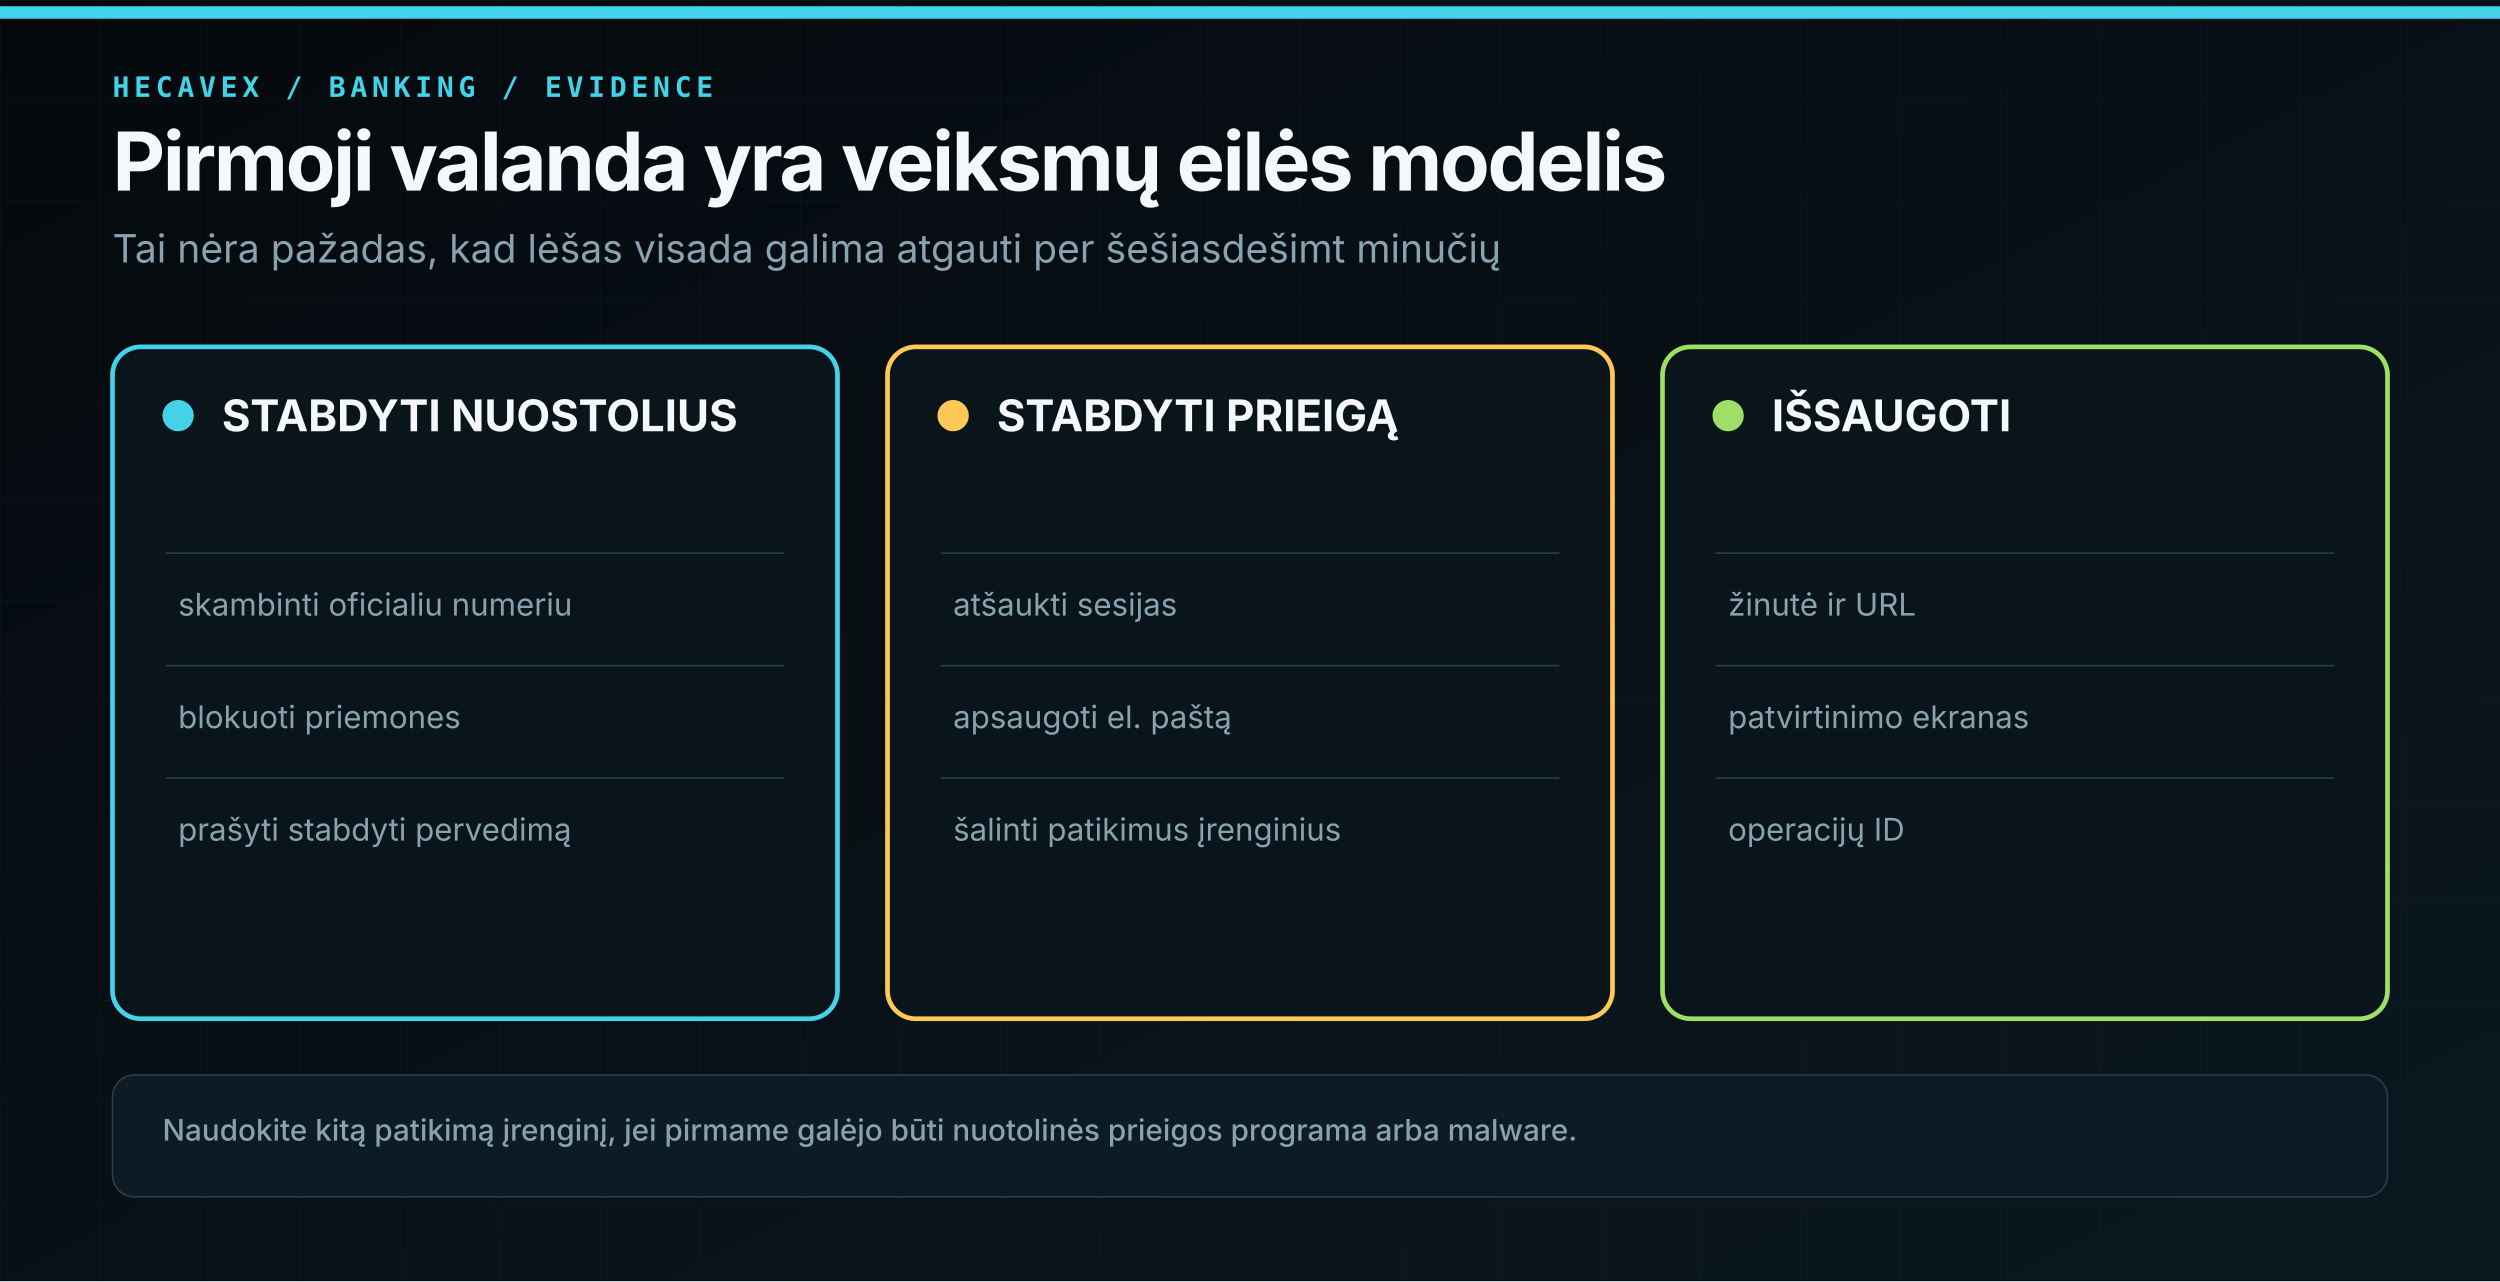
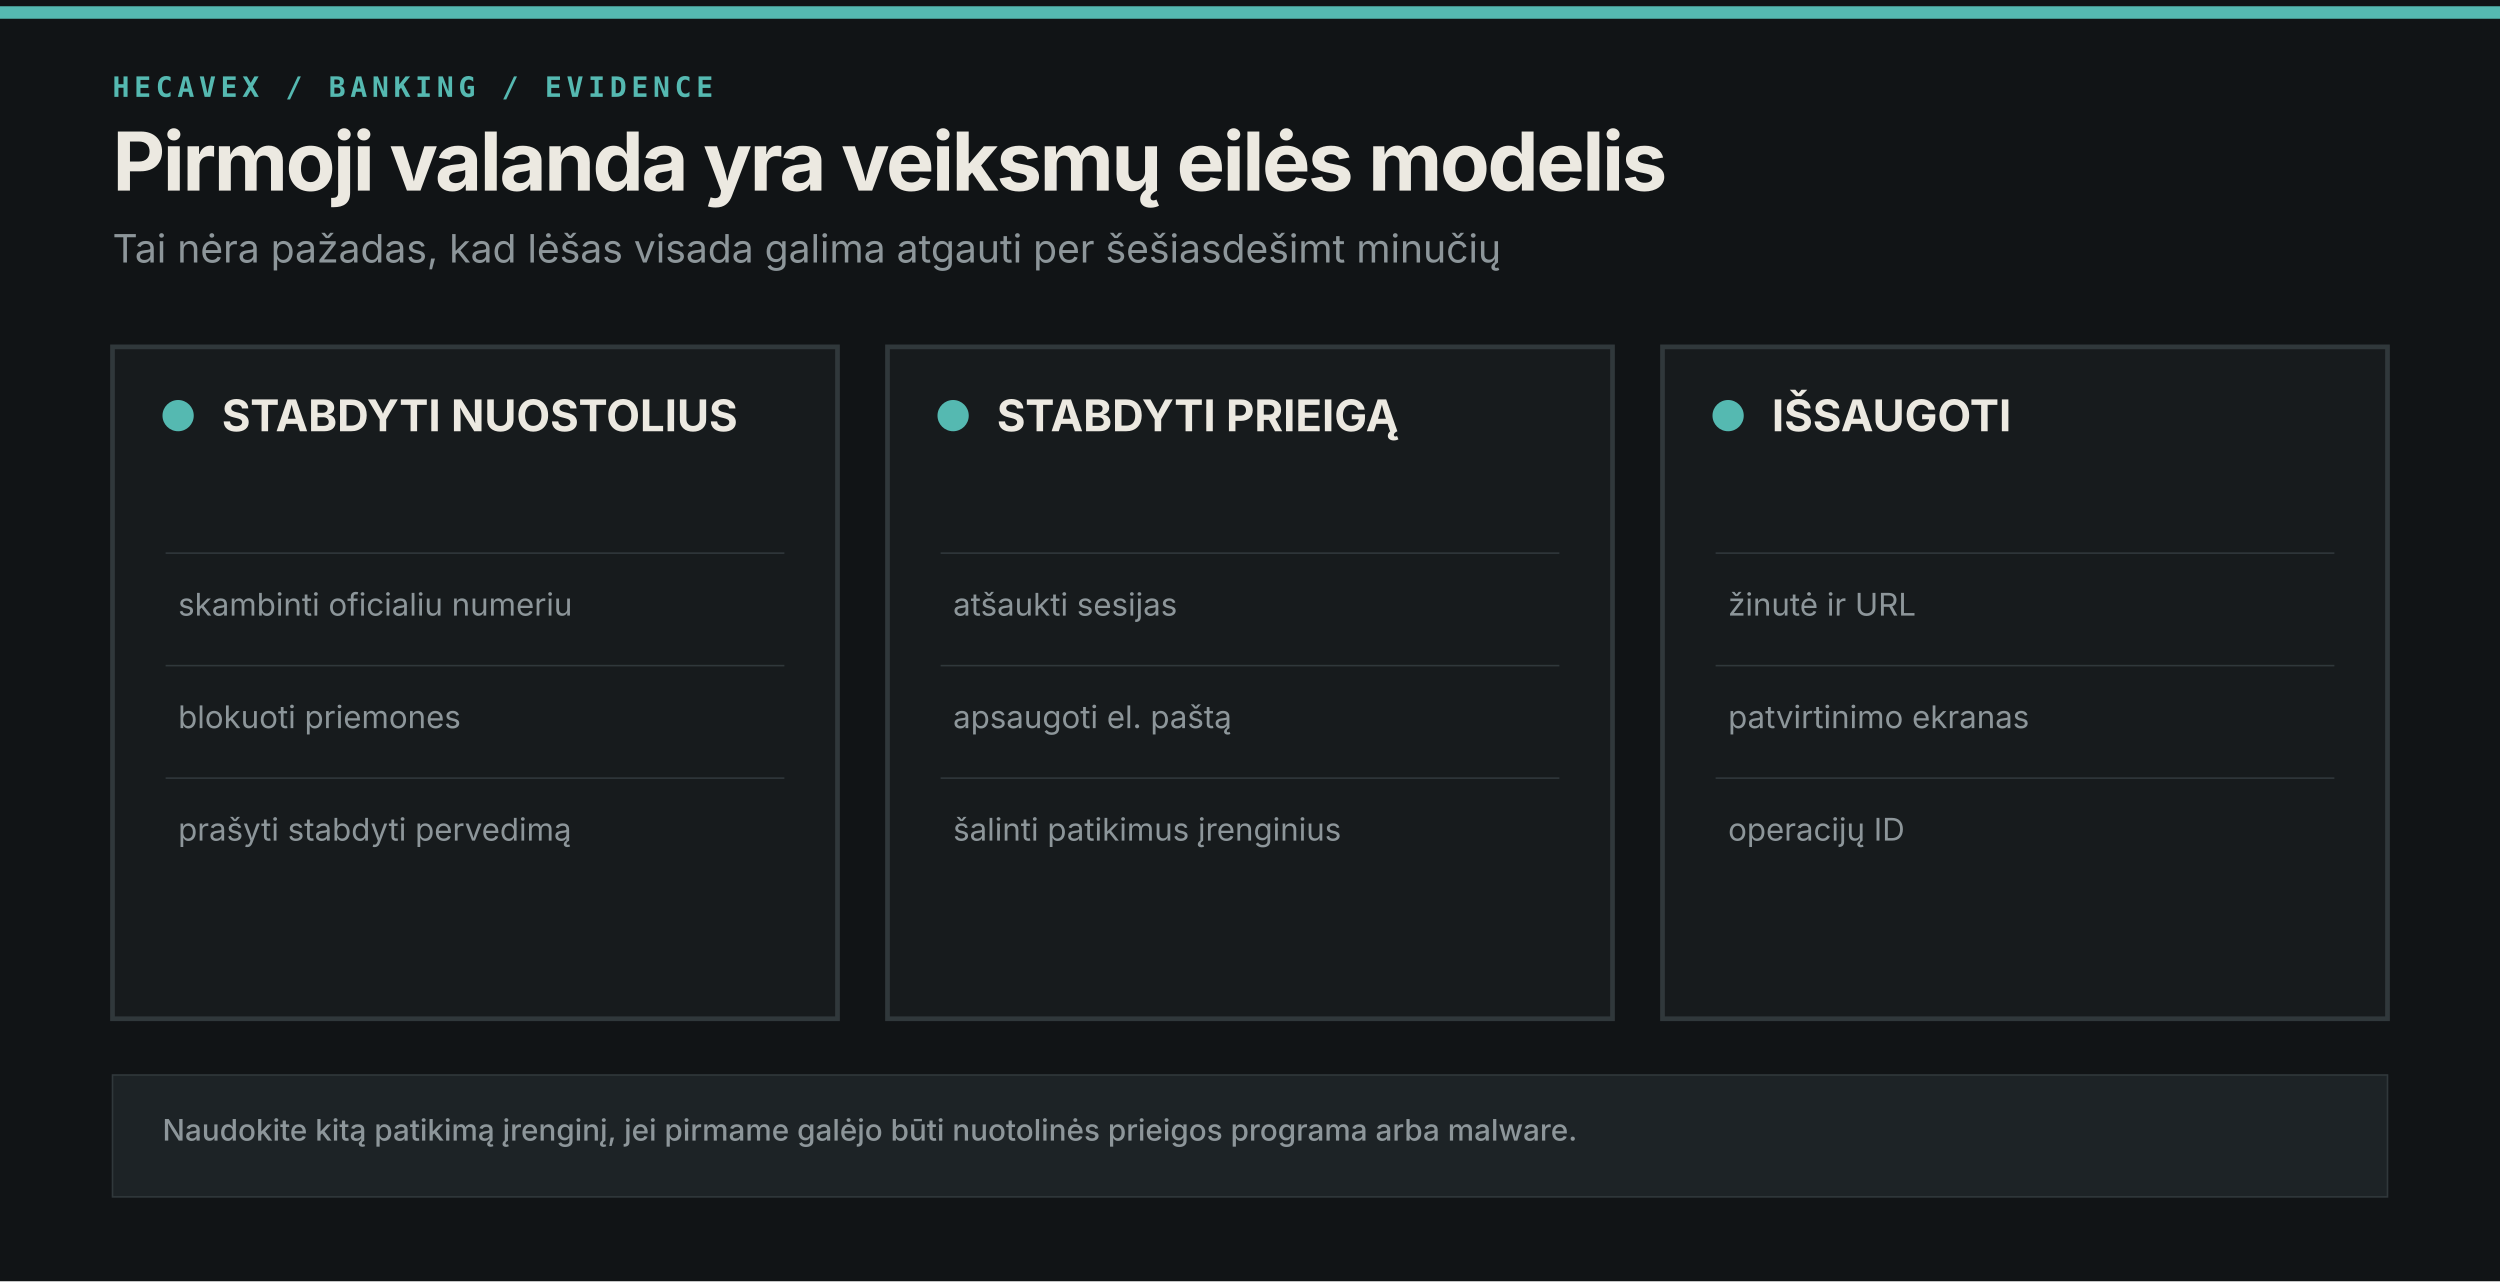
<svg xmlns="http://www.w3.org/2000/svg" width="1600" height="820" viewBox="0 0 1600 820" role="img" aria-labelledby="title desc">
  <defs>
-     <linearGradient id="bg" x1="0" y1="0" x2="1" y2="1">
-       <stop stop-color="#05090d" />
-       <stop offset="1" stop-color="#0b1820" />
-     </linearGradient>
-     <pattern id="grid" width="64" height="64" patternUnits="userSpaceOnUse">
-       <path d="M64 0H0V64" fill="none" stroke="#25414d" stroke-width="1" opacity=".28" />
-     </pattern>
-     <filter id="glow">
-       <feGaussianBlur stdDeviation="8" result="b" />
-       <feMerge>
-         <feMergeNode in="b" />
-         <feMergeNode in="SourceGraphic" />
-       </feMerge>
-     </filter>
    <marker id="arrow" viewBox="0 0 12 12" refX="10" refY="6" markerWidth="10" markerHeight="10" orient="auto">
-       <path d="M0 0 12 6 0 12Z" fill="#43d3e8" />
+       <path d="M0 0 12 6 0 12Z" fill="#55b9b1" />
    </marker>
    <style>
      .sans{font-family:Inter,Arial,sans-serif}.mono{font-family:'IBM Plex Mono',Consolas,monospace}
-       .title{font:700 52px Inter,Arial,sans-serif;fill:#f4f8fa;letter-spacing:-1.5px}
-       .subtitle{font:400 25px Inter,Arial,sans-serif;fill:#89a2af}
-       .eyebrow{font:600 18px 'IBM Plex Mono',Consolas,monospace;fill:#43d3e8;letter-spacing:3px}
-       .node-title{font:700 28px Inter,Arial,sans-serif;fill:#f4f8fa}
-       .node-copy{font:400 20px Inter,Arial,sans-serif;fill:#89a2af}
-       .node-code{font:600 18px 'IBM Plex Mono',Consolas,monospace;fill:#43d3e8}
-       .note{font:500 19px Inter,Arial,sans-serif;fill:#89a2af}
+       .title{font:700 52px Inter,Arial,sans-serif;fill:#ece9e1;letter-spacing:-1.5px}
+       .subtitle{font:400 25px Inter,Arial,sans-serif;fill:#8d969a}
+       .eyebrow{font:600 18px 'IBM Plex Mono',Consolas,monospace;fill:#55b9b1;letter-spacing:3px}
+       .node-title{font:700 28px Inter,Arial,sans-serif;fill:#ece9e1}
+       .node-copy{font:400 20px Inter,Arial,sans-serif;fill:#8d969a}
+       .node-code{font:600 18px 'IBM Plex Mono',Consolas,monospace;fill:#55b9b1}
+       .note{font:500 19px Inter,Arial,sans-serif;fill:#8d969a}
    </style>
  </defs>
-   <rect width="1600" height="820" fill="url(#bg)" />
-   <rect width="1600" height="820" fill="url(#grid)" opacity=".5" />
-   <path d="M0 8H1600" stroke="#43d3e8" stroke-width="8" />
+   <rect width="1600" height="820" fill="#111416" />
+   <path d="M0 8H1600" stroke="#55b9b1" stroke-width="8" />
  <text x="72" y="62" class="eyebrow">HECAVEX / BANKING / EVIDENCE</text>
  <text x="72" y="122" class="title" text-anchor="start">
    <tspan x="72" dy="0">Pirmoji valanda yra veiksmų eilės modelis</tspan>
  </text>
  <text x="72" y="168" class="subtitle" text-anchor="start">
    <tspan x="72" dy="0">Tai nėra pažadas, kad lėšas visada galima atgauti per šešiasdešimt minučių</tspan>
  </text>
  <g>
-     <rect x="72" y="222" width="464" height="430" rx="18" fill="#0a141b" stroke="#43d3e8" stroke-width="3" />
-     <circle cx="114" cy="266" r="10" fill="#43d3e8" />
+     <rect x="72" y="222" width="464" height="430" fill="#171b1d" stroke="#30383b" stroke-width="3" />
+     <circle cx="114" cy="266" r="10" fill="#55b9b1" />
    <text x="142" y="276" class="node-title" text-anchor="start">
      <tspan x="142" dy="0">STABDYTI NUOSTOLIUS</tspan>
    </text>
    <g>
-       <path d="M106 354H502" stroke="#25414d" />
+       <path d="M106 354H502" stroke="#30383b" />
      <text x="114" y="394" class="node-copy">skambinti oficialiu numeriu</text>
    </g>
    <g>
-       <path d="M106 426H502" stroke="#25414d" />
+       <path d="M106 426H502" stroke="#30383b" />
      <text x="114" y="466" class="node-copy">blokuoti priemones</text>
    </g>
    <g>
-       <path d="M106 498H502" stroke="#25414d" />
+       <path d="M106 498H502" stroke="#30383b" />
      <text x="114" y="538" class="node-copy">prašyti stabdyti pervedimą</text>
    </g>
  </g>
  <g>
-     <rect x="568" y="222" width="464" height="430" rx="18" fill="#0a141b" stroke="#ffc857" stroke-width="3" />
-     <circle cx="610" cy="266" r="10" fill="#ffc857" />
+     <rect x="568" y="222" width="464" height="430" fill="#171b1d" stroke="#30383b" stroke-width="3" />
+     <circle cx="610" cy="266" r="10" fill="#55b9b1" />
    <text x="638" y="276" class="node-title" text-anchor="start">
      <tspan x="638" dy="0">STABDYTI PRIEIGĄ</tspan>
    </text>
    <g>
-       <path d="M602 354H998" stroke="#25414d" />
+       <path d="M602 354H998" stroke="#30383b" />
      <text x="610" y="394" class="node-copy">atšaukti sesijas</text>
    </g>
    <g>
-       <path d="M602 426H998" stroke="#25414d" />
+       <path d="M602 426H998" stroke="#30383b" />
      <text x="610" y="466" class="node-copy">apsaugoti el. paštą</text>
    </g>
    <g>
-       <path d="M602 498H998" stroke="#25414d" />
+       <path d="M602 498H998" stroke="#30383b" />
      <text x="610" y="538" class="node-copy">šalinti patikimus įrenginius</text>
    </g>
  </g>
  <g>
-     <rect x="1064" y="222" width="464" height="430" rx="18" fill="#0a141b" stroke="#9fdf65" stroke-width="3" />
-     <circle cx="1106" cy="266" r="10" fill="#9fdf65" />
+     <rect x="1064" y="222" width="464" height="430" fill="#171b1d" stroke="#30383b" stroke-width="3" />
+     <circle cx="1106" cy="266" r="10" fill="#55b9b1" />
    <text x="1134" y="276" class="node-title" text-anchor="start">
      <tspan x="1134" dy="0">IŠSAUGOTI</tspan>
    </text>
    <g>
-       <path d="M1098 354H1494" stroke="#25414d" />
+       <path d="M1098 354H1494" stroke="#30383b" />
      <text x="1106" y="394" class="node-copy">žinutė ir URL</text>
    </g>
    <g>
-       <path d="M1098 426H1494" stroke="#25414d" />
+       <path d="M1098 426H1494" stroke="#30383b" />
      <text x="1106" y="466" class="node-copy">patvirtinimo ekranas</text>
    </g>
    <g>
-       <path d="M1098 498H1494" stroke="#25414d" />
+       <path d="M1098 498H1494" stroke="#30383b" />
      <text x="1106" y="538" class="node-copy">operacijų ID</text>
    </g>
  </g>
-   <rect x="72" y="688" width="1456" height="78" rx="14" fill="#0d1b24" stroke="#25414d" />
+   <rect x="72" y="688" width="1456" height="78" fill="#1d2326" stroke="#30383b" />
  <text x="104" y="730" class="note" text-anchor="start">
    <tspan x="104" dy="0">Naudokite kitą patikimą įrenginį, jei pirmame galėjo būti nuotolinės prieigos programa arba malware.</tspan>
  </text>
</svg>
